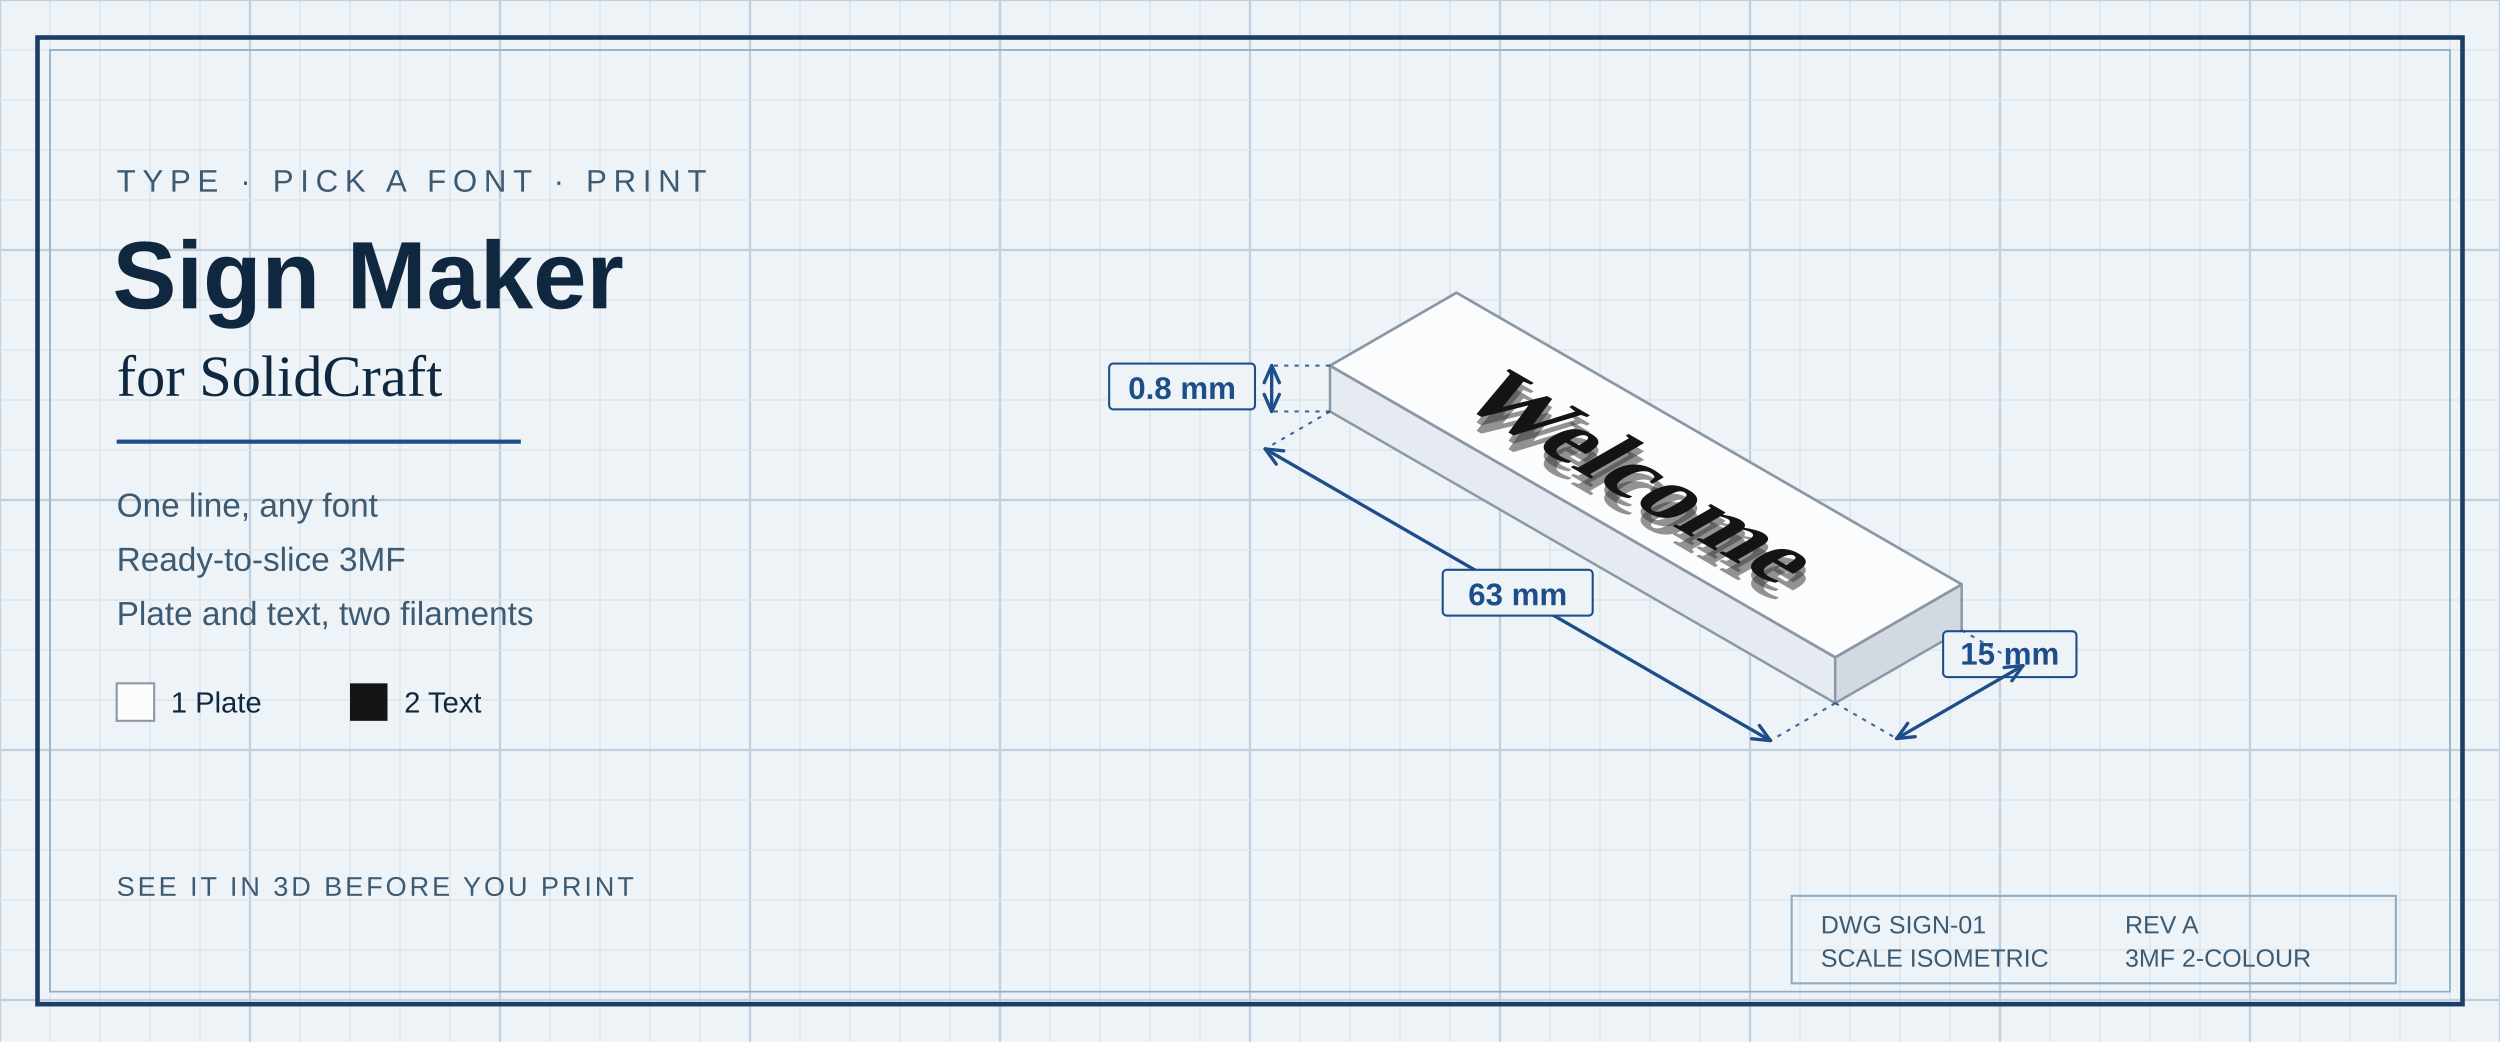
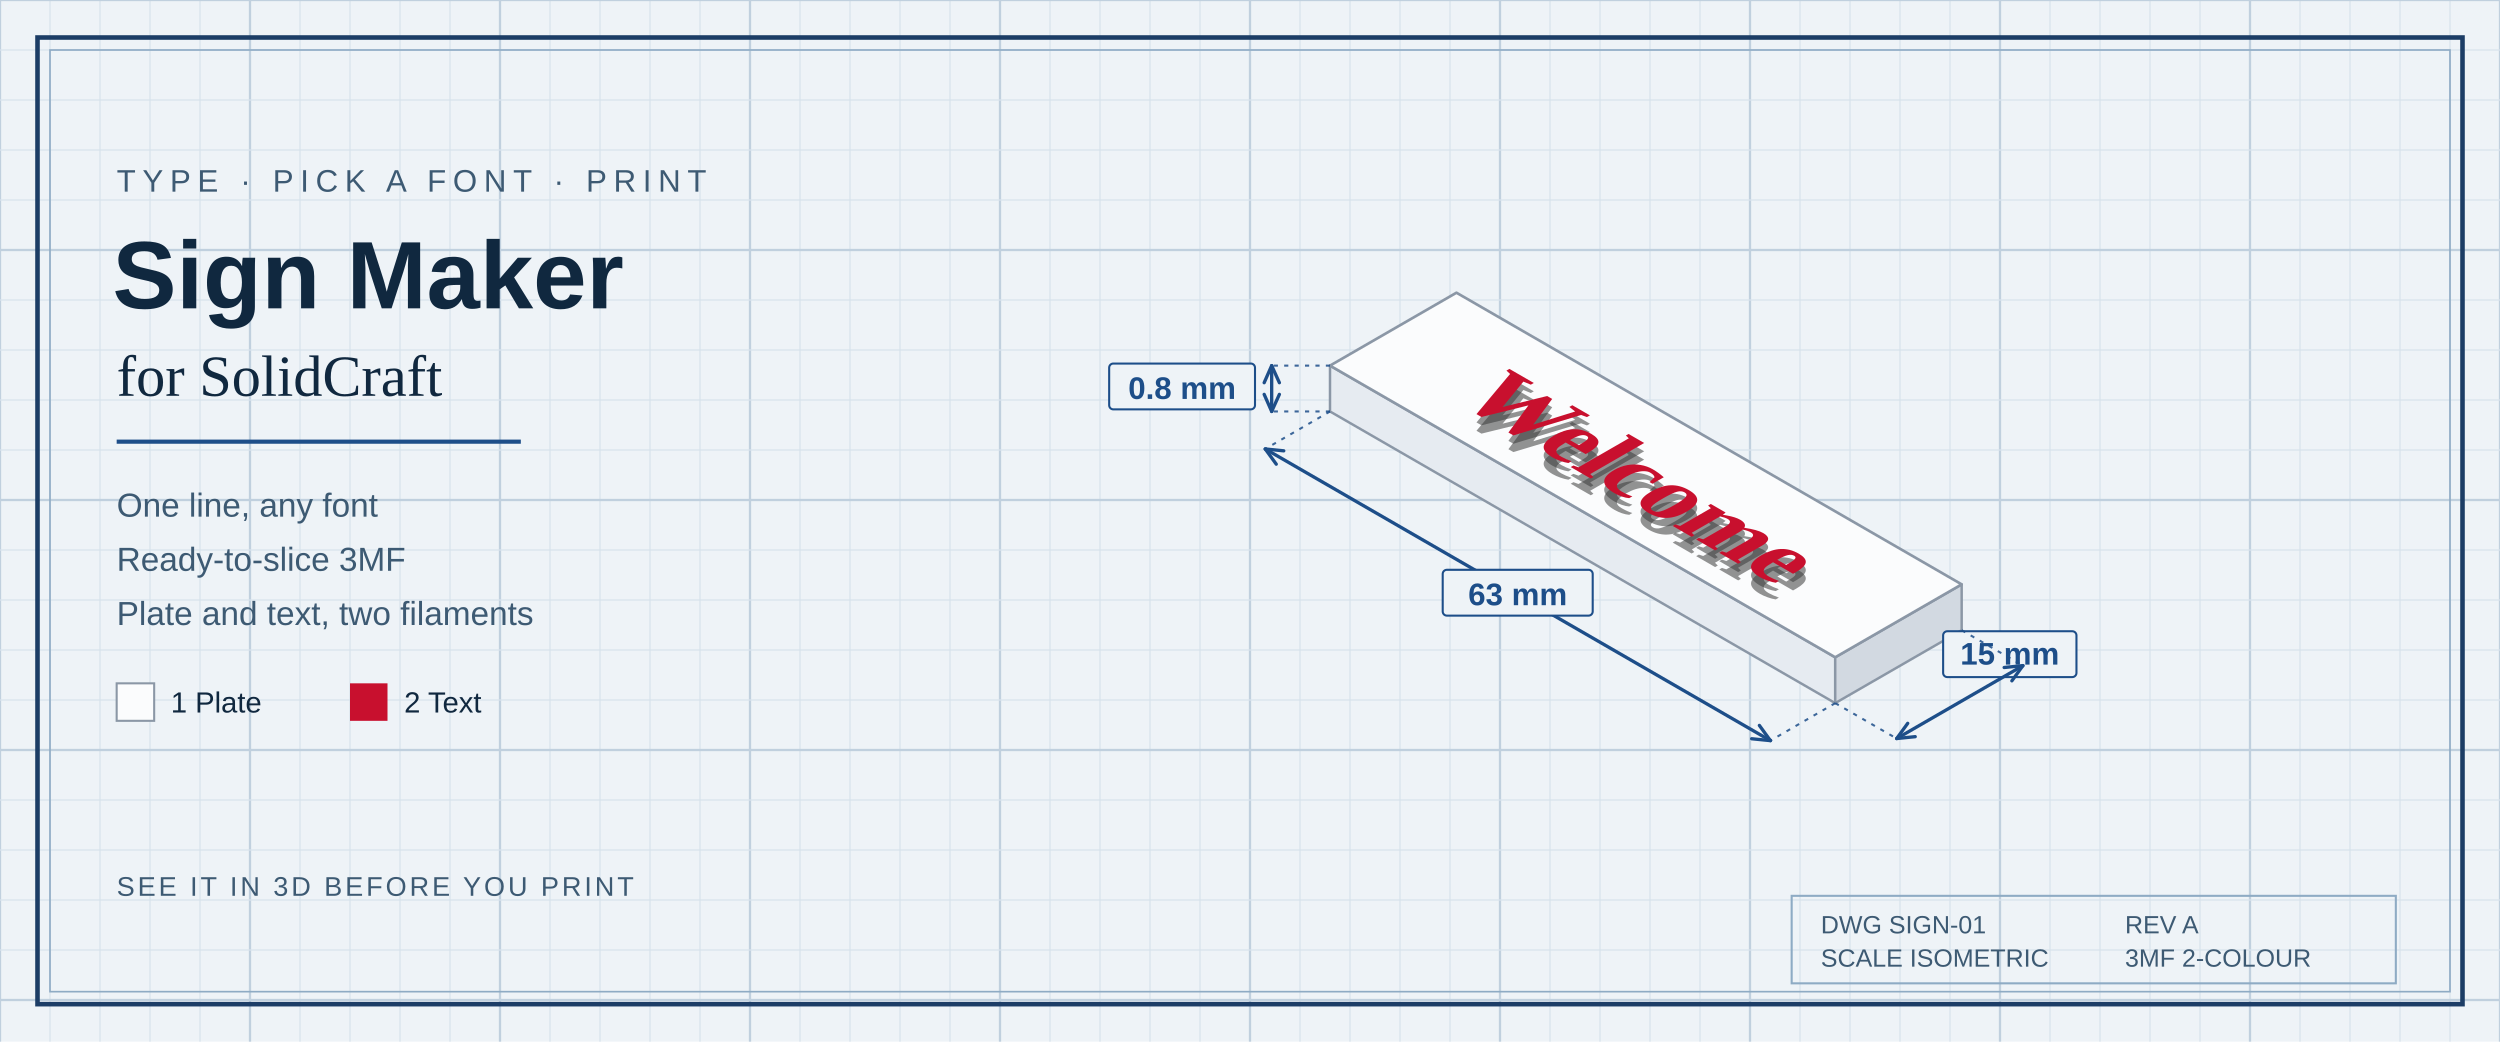
<svg xmlns="http://www.w3.org/2000/svg" viewBox="0 0 1200 500" width="1200" height="500" role="img" aria-label="Illustration: Sign Maker for SolidCraft, an isometric two-colour sign reading Welcome">
  <rect width="1200" height="500" fill="#eef3f7" />
  <line x1="0" y1="0" x2="0" y2="500" stroke="#c0d0de" stroke-width="1.1" />
  <line x1="24" y1="0" x2="24" y2="500" stroke="#d7e2ec" stroke-width="0.6" />
  <line x1="48" y1="0" x2="48" y2="500" stroke="#d7e2ec" stroke-width="0.6" />
  <line x1="72" y1="0" x2="72" y2="500" stroke="#d7e2ec" stroke-width="0.6" />
  <line x1="96" y1="0" x2="96" y2="500" stroke="#d7e2ec" stroke-width="0.6" />
  <line x1="120" y1="0" x2="120" y2="500" stroke="#c0d0de" stroke-width="1.1" />
  <line x1="144" y1="0" x2="144" y2="500" stroke="#d7e2ec" stroke-width="0.6" />
  <line x1="168" y1="0" x2="168" y2="500" stroke="#d7e2ec" stroke-width="0.6" />
  <line x1="192" y1="0" x2="192" y2="500" stroke="#d7e2ec" stroke-width="0.6" />
  <line x1="216" y1="0" x2="216" y2="500" stroke="#d7e2ec" stroke-width="0.6" />
  <line x1="240" y1="0" x2="240" y2="500" stroke="#c0d0de" stroke-width="1.1" />
  <line x1="264" y1="0" x2="264" y2="500" stroke="#d7e2ec" stroke-width="0.6" />
  <line x1="288" y1="0" x2="288" y2="500" stroke="#d7e2ec" stroke-width="0.6" />
  <line x1="312" y1="0" x2="312" y2="500" stroke="#d7e2ec" stroke-width="0.6" />
  <line x1="336" y1="0" x2="336" y2="500" stroke="#d7e2ec" stroke-width="0.6" />
  <line x1="360" y1="0" x2="360" y2="500" stroke="#c0d0de" stroke-width="1.1" />
  <line x1="384" y1="0" x2="384" y2="500" stroke="#d7e2ec" stroke-width="0.6" />
  <line x1="408" y1="0" x2="408" y2="500" stroke="#d7e2ec" stroke-width="0.6" />
  <line x1="432" y1="0" x2="432" y2="500" stroke="#d7e2ec" stroke-width="0.6" />
  <line x1="456" y1="0" x2="456" y2="500" stroke="#d7e2ec" stroke-width="0.6" />
  <line x1="480" y1="0" x2="480" y2="500" stroke="#c0d0de" stroke-width="1.1" />
  <line x1="504" y1="0" x2="504" y2="500" stroke="#d7e2ec" stroke-width="0.6" />
  <line x1="528" y1="0" x2="528" y2="500" stroke="#d7e2ec" stroke-width="0.6" />
  <line x1="552" y1="0" x2="552" y2="500" stroke="#d7e2ec" stroke-width="0.6" />
  <line x1="576" y1="0" x2="576" y2="500" stroke="#d7e2ec" stroke-width="0.6" />
  <line x1="600" y1="0" x2="600" y2="500" stroke="#c0d0de" stroke-width="1.1" />
  <line x1="624" y1="0" x2="624" y2="500" stroke="#d7e2ec" stroke-width="0.6" />
  <line x1="648" y1="0" x2="648" y2="500" stroke="#d7e2ec" stroke-width="0.6" />
  <line x1="672" y1="0" x2="672" y2="500" stroke="#d7e2ec" stroke-width="0.6" />
  <line x1="696" y1="0" x2="696" y2="500" stroke="#d7e2ec" stroke-width="0.6" />
  <line x1="720" y1="0" x2="720" y2="500" stroke="#c0d0de" stroke-width="1.1" />
  <line x1="744" y1="0" x2="744" y2="500" stroke="#d7e2ec" stroke-width="0.6" />
  <line x1="768" y1="0" x2="768" y2="500" stroke="#d7e2ec" stroke-width="0.6" />
  <line x1="792" y1="0" x2="792" y2="500" stroke="#d7e2ec" stroke-width="0.6" />
  <line x1="816" y1="0" x2="816" y2="500" stroke="#d7e2ec" stroke-width="0.6" />
  <line x1="840" y1="0" x2="840" y2="500" stroke="#c0d0de" stroke-width="1.1" />
  <line x1="864" y1="0" x2="864" y2="500" stroke="#d7e2ec" stroke-width="0.6" />
  <line x1="888" y1="0" x2="888" y2="500" stroke="#d7e2ec" stroke-width="0.6" />
  <line x1="912" y1="0" x2="912" y2="500" stroke="#d7e2ec" stroke-width="0.6" />
  <line x1="936" y1="0" x2="936" y2="500" stroke="#d7e2ec" stroke-width="0.6" />
  <line x1="960" y1="0" x2="960" y2="500" stroke="#c0d0de" stroke-width="1.1" />
  <line x1="984" y1="0" x2="984" y2="500" stroke="#d7e2ec" stroke-width="0.6" />
  <line x1="1008" y1="0" x2="1008" y2="500" stroke="#d7e2ec" stroke-width="0.6" />
  <line x1="1032" y1="0" x2="1032" y2="500" stroke="#d7e2ec" stroke-width="0.6" />
  <line x1="1056" y1="0" x2="1056" y2="500" stroke="#d7e2ec" stroke-width="0.6" />
  <line x1="1080" y1="0" x2="1080" y2="500" stroke="#c0d0de" stroke-width="1.1" />
  <line x1="1104" y1="0" x2="1104" y2="500" stroke="#d7e2ec" stroke-width="0.6" />
  <line x1="1128" y1="0" x2="1128" y2="500" stroke="#d7e2ec" stroke-width="0.6" />
  <line x1="1152" y1="0" x2="1152" y2="500" stroke="#d7e2ec" stroke-width="0.6" />
  <line x1="1176" y1="0" x2="1176" y2="500" stroke="#d7e2ec" stroke-width="0.6" />
  <line x1="1200" y1="0" x2="1200" y2="500" stroke="#c0d0de" stroke-width="1.1" />
  <line x1="0" y1="0" x2="1200" y2="0" stroke="#c0d0de" stroke-width="1.1" />
  <line x1="0" y1="24" x2="1200" y2="24" stroke="#d7e2ec" stroke-width="0.6" />
  <line x1="0" y1="48" x2="1200" y2="48" stroke="#d7e2ec" stroke-width="0.6" />
  <line x1="0" y1="72" x2="1200" y2="72" stroke="#d7e2ec" stroke-width="0.6" />
  <line x1="0" y1="96" x2="1200" y2="96" stroke="#d7e2ec" stroke-width="0.6" />
  <line x1="0" y1="120" x2="1200" y2="120" stroke="#c0d0de" stroke-width="1.1" />
  <line x1="0" y1="144" x2="1200" y2="144" stroke="#d7e2ec" stroke-width="0.6" />
  <line x1="0" y1="168" x2="1200" y2="168" stroke="#d7e2ec" stroke-width="0.6" />
  <line x1="0" y1="192" x2="1200" y2="192" stroke="#d7e2ec" stroke-width="0.6" />
  <line x1="0" y1="216" x2="1200" y2="216" stroke="#d7e2ec" stroke-width="0.6" />
  <line x1="0" y1="240" x2="1200" y2="240" stroke="#c0d0de" stroke-width="1.1" />
  <line x1="0" y1="264" x2="1200" y2="264" stroke="#d7e2ec" stroke-width="0.6" />
  <line x1="0" y1="288" x2="1200" y2="288" stroke="#d7e2ec" stroke-width="0.6" />
  <line x1="0" y1="312" x2="1200" y2="312" stroke="#d7e2ec" stroke-width="0.6" />
  <line x1="0" y1="336" x2="1200" y2="336" stroke="#d7e2ec" stroke-width="0.6" />
  <line x1="0" y1="360" x2="1200" y2="360" stroke="#c0d0de" stroke-width="1.1" />
  <line x1="0" y1="384" x2="1200" y2="384" stroke="#d7e2ec" stroke-width="0.6" />
  <line x1="0" y1="408" x2="1200" y2="408" stroke="#d7e2ec" stroke-width="0.6" />
  <line x1="0" y1="432" x2="1200" y2="432" stroke="#d7e2ec" stroke-width="0.6" />
  <line x1="0" y1="456" x2="1200" y2="456" stroke="#d7e2ec" stroke-width="0.6" />
  <line x1="0" y1="480" x2="1200" y2="480" stroke="#c0d0de" stroke-width="1.1" />
  <rect x="18" y="18" width="1164" height="464" fill="none" stroke="#1c3d66" stroke-width="2.2" />
  <rect x="24" y="24" width="1152" height="452" fill="none" stroke="#8eabc4" stroke-width="0.8" />
  <text x="56" y="92" fill="#3d5a73" font-family="Segoe UI, Liberation Sans, DejaVu Sans, sans-serif" font-size="15" letter-spacing="3.2">TYPE  ·  PICK A FONT  ·  PRINT</text>
  <text x="54" y="148" fill="#10283f" font-family="Segoe UI, Liberation Sans, DejaVu Sans, sans-serif" font-size="46" font-weight="700">Sign Maker</text>
  <text x="56" y="190" fill="#10283f" font-family="Georgia, Liberation Serif, Times New Roman, serif" font-size="28">for SolidCraft</text>
  <line x1="56" y1="212" x2="250" y2="212" stroke="#1d4e89" stroke-width="2" />
  <text x="56" y="248" fill="#3d5a73" font-family="Segoe UI, Liberation Sans, DejaVu Sans, sans-serif" font-size="16">One line, any font</text>
  <text x="56" y="274" fill="#3d5a73" font-family="Segoe UI, Liberation Sans, DejaVu Sans, sans-serif" font-size="16">Ready-to-slice 3MF</text>
  <text x="56" y="300" fill="#3d5a73" font-family="Segoe UI, Liberation Sans, DejaVu Sans, sans-serif" font-size="16">Plate and text, two filaments</text>
  <rect x="56" y="328" width="18" height="18" fill="#fbfcfd" stroke="#8b97a6" />
  <text x="82" y="342" fill="#10283f" font-family="Segoe UI, Liberation Sans, DejaVu Sans, sans-serif" font-size="14">1  Plate</text>
-   <rect x="168" y="328" width="18" height="18" fill="#141414" />
+   <rect x="168" y="328" width="18" height="18" fill="#c8102e" />
  <text x="194" y="342" fill="#10283f" font-family="Segoe UI, Liberation Sans, DejaVu Sans, sans-serif" font-size="14">2  Text</text>
  <text x="56" y="430" fill="#3d5a73" font-family="Segoe UI, Liberation Sans, DejaVu Sans, sans-serif" font-size="13" letter-spacing="1.4">SEE IT IN 3D BEFORE YOU PRINT</text>
  <polygon points="638.4,197.5 880.9,337.5 880.9,315.5 638.4,175.5" fill="#e6ebf1" stroke="#8b97a6" stroke-width="1.2" stroke-linejoin="round" />
  <polygon points="941.6,302.5 880.9,337.5 880.9,315.5 941.6,280.5" fill="#d2d9e1" stroke="#8b97a6" stroke-width="1.2" stroke-linejoin="round" />
  <polygon points="699.1,140.5 941.6,280.5 880.9,315.5 638.4,175.5" fill="#fbfcfd" stroke="#8b97a6" stroke-width="1.3" stroke-linejoin="round" />
  <g transform="translate(790.0,228.0)">
    <g transform="translate(0,8)" opacity="0.55">
      <text transform="matrix(0.866,0.5,-0.8663,0.4995,0,0) translate(0,17)" text-anchor="middle" font-family="Georgia, 'Liberation Serif', 'Times New Roman', serif" font-size="46" font-weight="700" fill="#3a3a3a">Welcome</text>
    </g>
    <g transform="translate(0,4)" opacity="0.55">
      <text transform="matrix(0.866,0.5,-0.8663,0.4995,0,0) translate(0,17)" text-anchor="middle" font-family="Georgia, 'Liberation Serif', 'Times New Roman', serif" font-size="46" font-weight="700" fill="#3a3a3a">Welcome</text>
    </g>
    <g transform="translate(0,0)">
-       <text transform="matrix(0.866,0.5,-0.8663,0.4995,0,0) translate(0,17)" text-anchor="middle" font-family="Georgia, 'Liberation Serif', 'Times New Roman', serif" font-size="46" font-weight="700" fill="#141414">Welcome</text>
+       <text transform="matrix(0.866,0.5,-0.8663,0.4995,0,0) translate(0,17)" text-anchor="middle" font-family="Georgia, 'Liberation Serif', 'Times New Roman', serif" font-size="46" font-weight="700" fill="#c8102e">Welcome</text>
    </g>
  </g>
  <line x1="638.4" y1="197.5" x2="607.3" y2="215.5" stroke="#1d4e89" stroke-width="1" stroke-dasharray="2 3" opacity="0.85" />
  <line x1="880.9" y1="337.5" x2="849.8" y2="355.5" stroke="#1d4e89" stroke-width="1" stroke-dasharray="2 3" opacity="0.85" />
  <line x1="607.3" y1="215.5" x2="849.8" y2="355.5" stroke="#1d4e89" stroke-width="1.6" />
  <line x1="607.3" y1="215.5" x2="612.6" y2="222.8" stroke="#1d4e89" stroke-width="1.6" stroke-linecap="round" />
  <line x1="607.3" y1="215.5" x2="616.2" y2="216.4" stroke="#1d4e89" stroke-width="1.6" stroke-linecap="round" />
  <line x1="849.8" y1="355.5" x2="844.5" y2="348.2" stroke="#1d4e89" stroke-width="1.6" stroke-linecap="round" />
  <line x1="849.8" y1="355.5" x2="840.8" y2="354.6" stroke="#1d4e89" stroke-width="1.6" stroke-linecap="round" />
  <g font-family="Segoe UI, Liberation Sans, DejaVu Sans, sans-serif" font-size="15" font-weight="700" fill="#1d4e89">
    <rect x="692.5" y="273.5" width="72" height="22" rx="2" fill="#eef3f7" stroke="#1d4e89" stroke-width="1" />
    <text x="728.5" y="290.5" text-anchor="middle">63 mm</text>
    <rect x="932.7" y="303.0" width="64" height="22" rx="2" fill="#eef3f7" stroke="#1d4e89" stroke-width="1" />
    <text x="964.7" y="319.0" text-anchor="middle">15 mm</text>
    <rect x="532.4" y="174.5" width="70" height="22" rx="2" fill="#eef3f7" stroke="#1d4e89" stroke-width="1" />
    <text x="567.4" y="191.5" text-anchor="middle">0.8 mm</text>
  </g>
  <line x1="638.4" y1="197.5" x2="610.4" y2="197.5" stroke="#1d4e89" stroke-width="1" stroke-dasharray="2 3" opacity="0.85" />
  <line x1="638.4" y1="175.5" x2="610.4" y2="175.5" stroke="#1d4e89" stroke-width="1" stroke-dasharray="2 3" opacity="0.85" />
  <line x1="610.4" y1="197.5" x2="610.4" y2="175.5" stroke="#1d4e89" stroke-width="1.6" />
  <line x1="610.4" y1="197.5" x2="614.1" y2="189.3" stroke="#1d4e89" stroke-width="1.6" stroke-linecap="round" />
  <line x1="610.4" y1="197.5" x2="606.8" y2="189.3" stroke="#1d4e89" stroke-width="1.6" stroke-linecap="round" />
  <line x1="610.4" y1="175.5" x2="606.8" y2="183.7" stroke="#1d4e89" stroke-width="1.6" stroke-linecap="round" />
  <line x1="610.4" y1="175.5" x2="614.1" y2="183.7" stroke="#1d4e89" stroke-width="1.6" stroke-linecap="round" />
  <line x1="941.6" y1="302.5" x2="971.0" y2="319.5" stroke="#1d4e89" stroke-width="1" stroke-dasharray="2 3" opacity="0.85" />
  <line x1="880.9" y1="337.5" x2="910.4" y2="354.5" stroke="#1d4e89" stroke-width="1" stroke-dasharray="2 3" opacity="0.85" />
  <line x1="971.0" y1="319.5" x2="910.4" y2="354.5" stroke="#1d4e89" stroke-width="1.6" />
  <line x1="971.0" y1="319.5" x2="962.0" y2="320.4" stroke="#1d4e89" stroke-width="1.6" stroke-linecap="round" />
  <line x1="971.0" y1="319.5" x2="965.7" y2="326.8" stroke="#1d4e89" stroke-width="1.6" stroke-linecap="round" />
  <line x1="910.4" y1="354.5" x2="919.3" y2="353.6" stroke="#1d4e89" stroke-width="1.6" stroke-linecap="round" />
  <line x1="910.4" y1="354.5" x2="915.7" y2="347.2" stroke="#1d4e89" stroke-width="1.6" stroke-linecap="round" />
  <g font-family="Segoe UI, Liberation Sans, DejaVu Sans, sans-serif" font-size="12" fill="#3d5a73">
    <rect x="860" y="430" width="290" height="42" fill="none" stroke="#8eabc4" />
    <text x="874" y="448">DWG  SIGN-01</text>
    <text x="874" y="464">SCALE  ISOMETRIC</text>
    <text x="1020" y="448">REV  A</text>
    <text x="1020" y="464">3MF  2-COLOUR</text>
  </g>
</svg>
